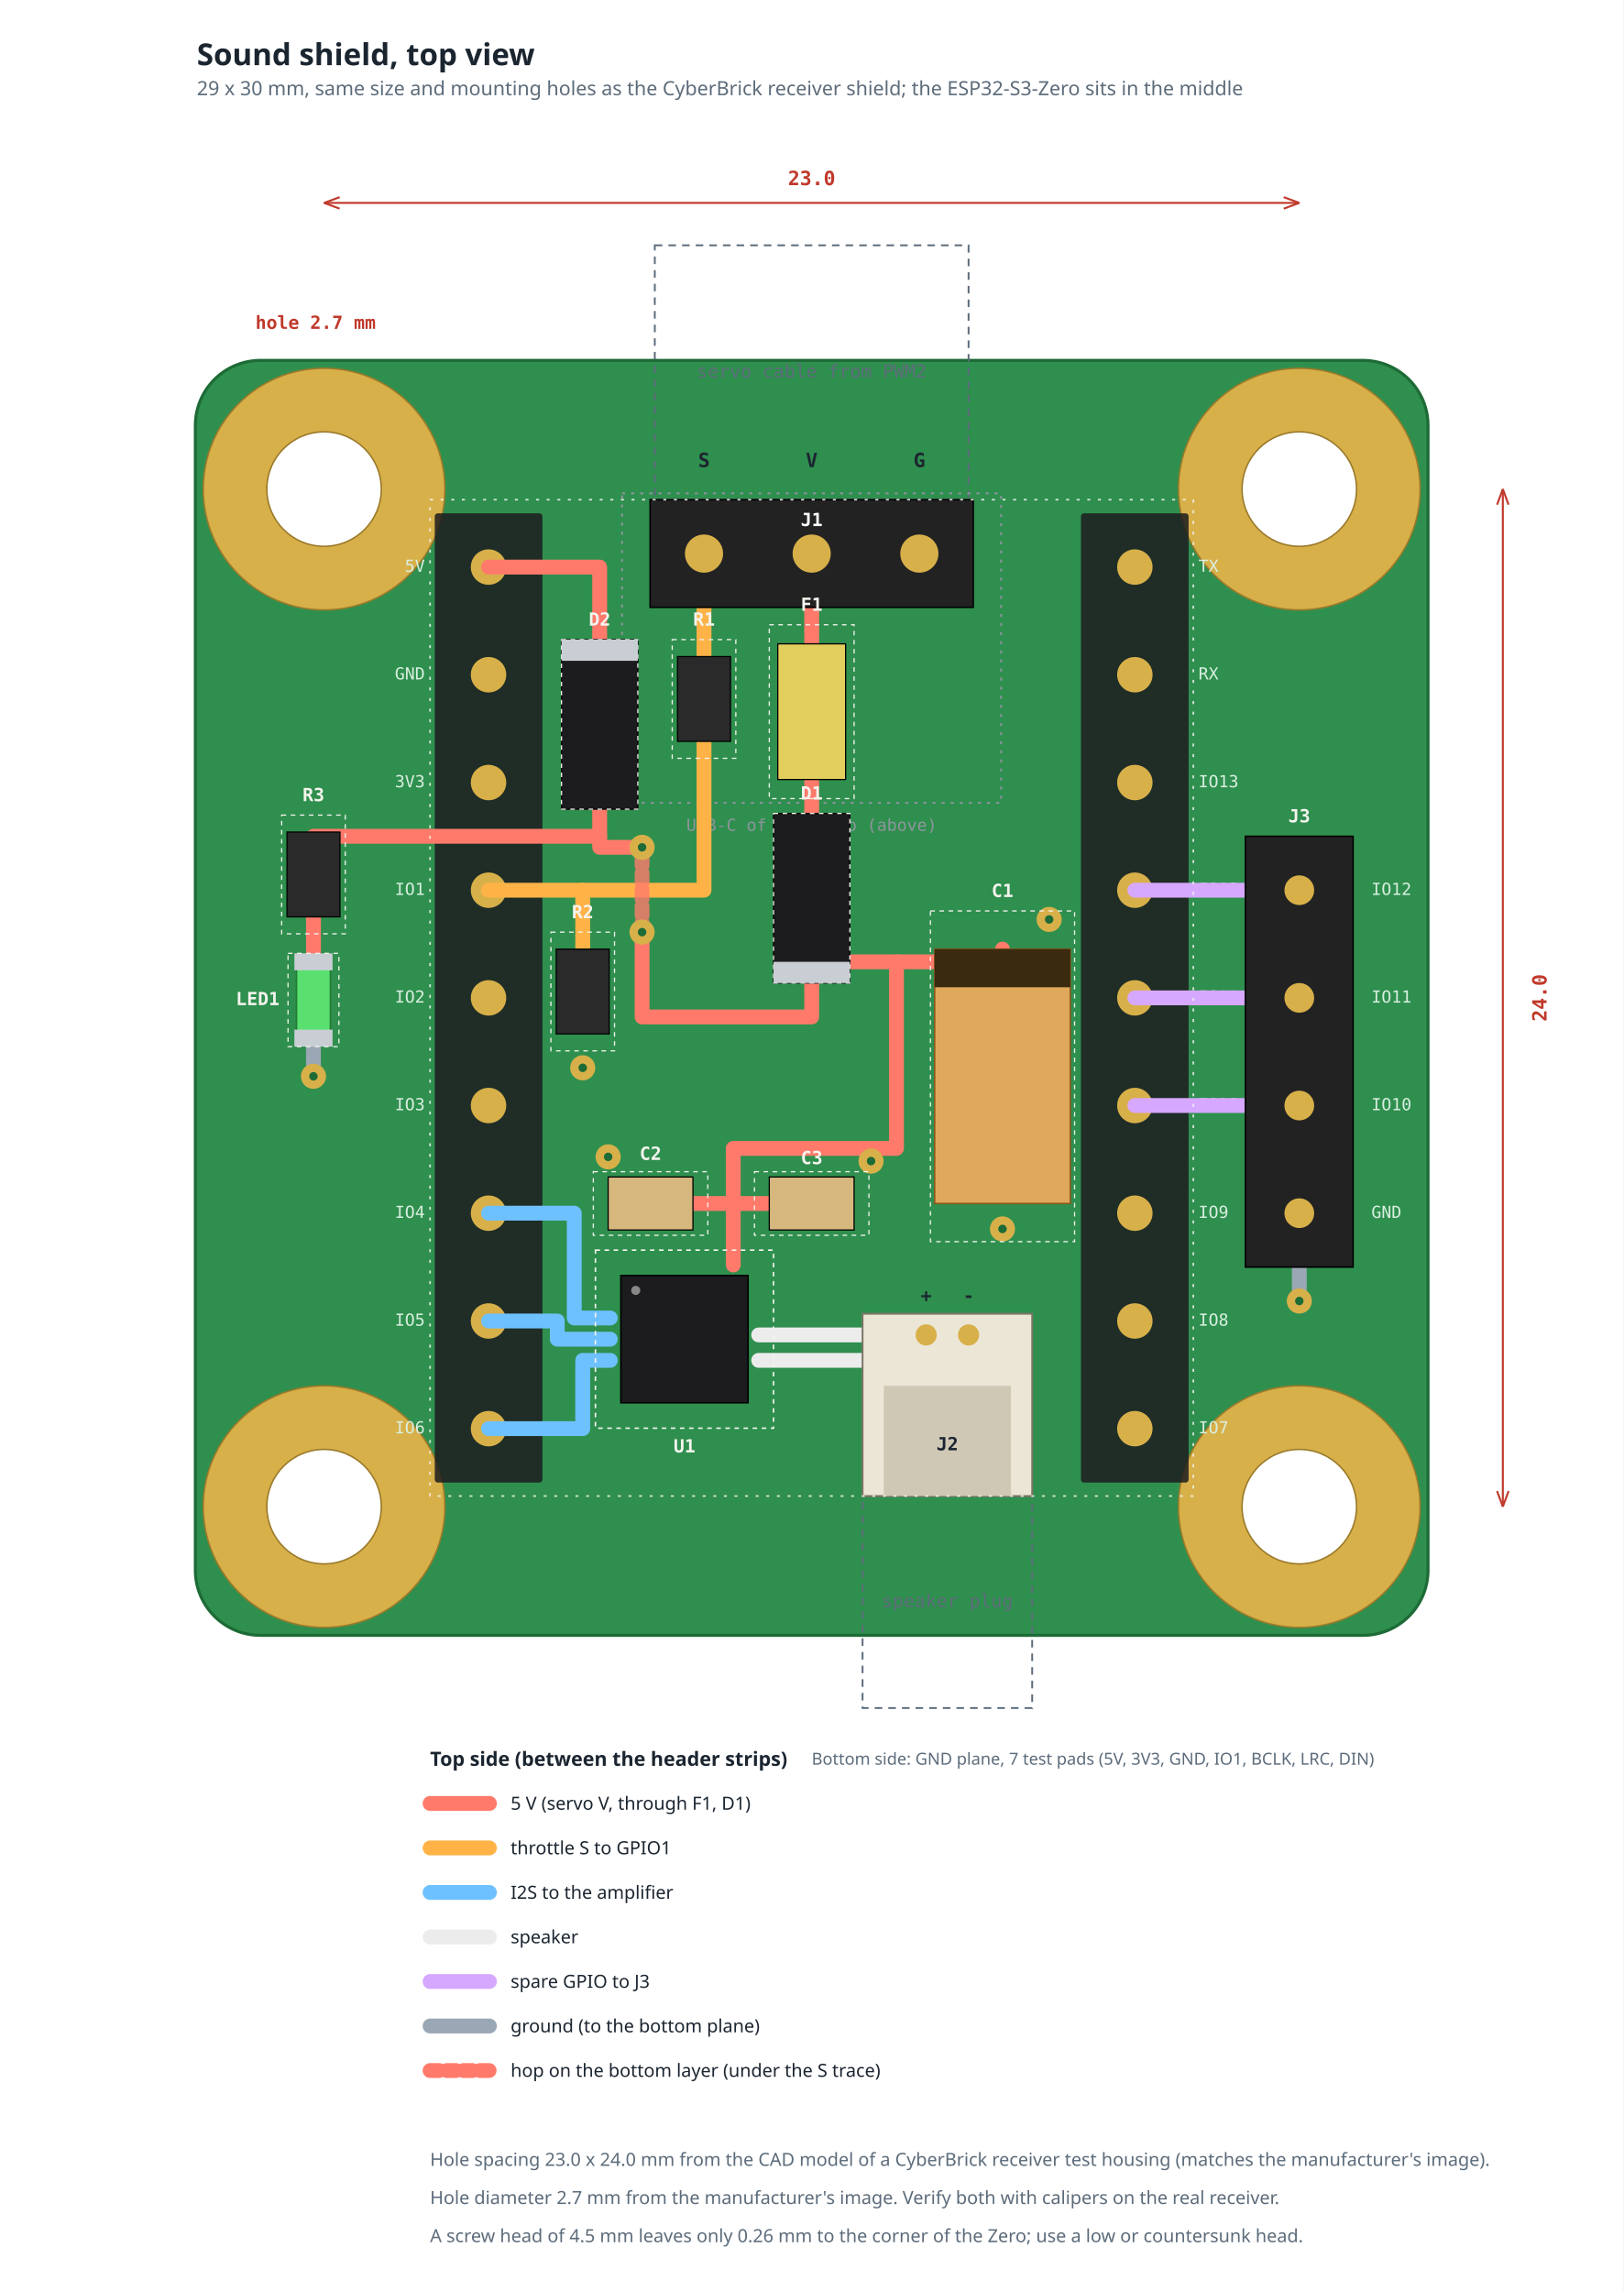
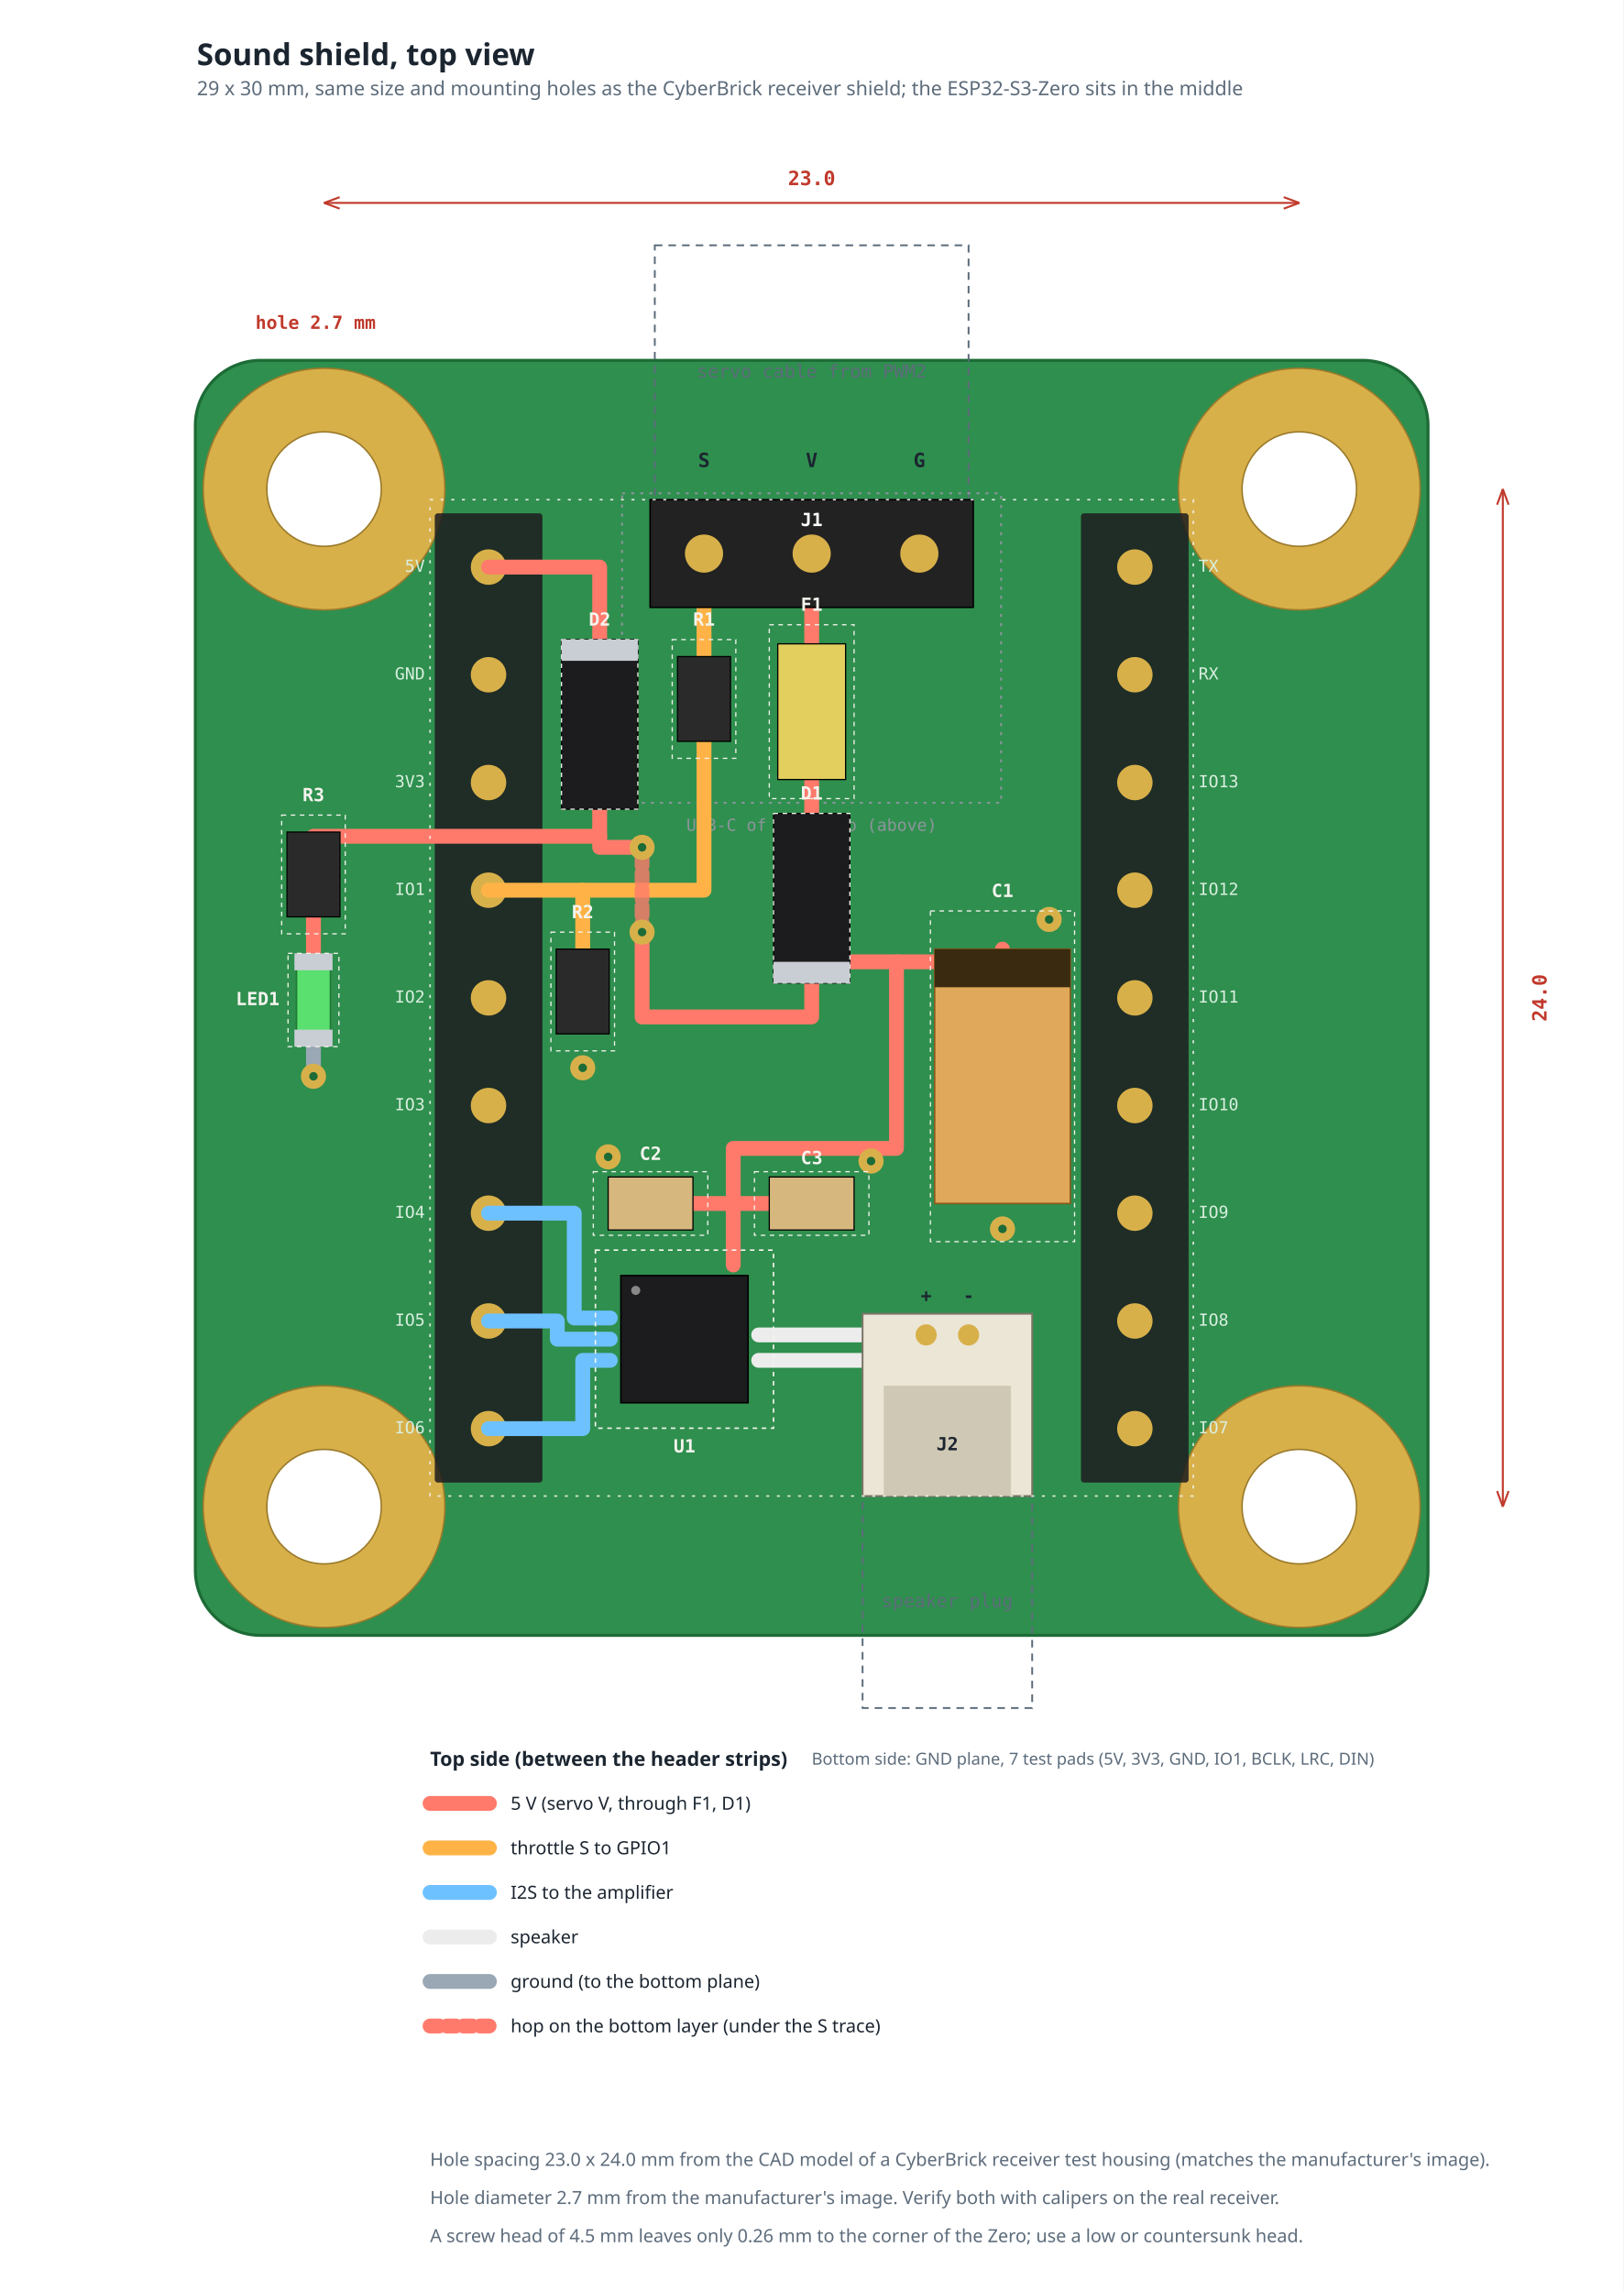
<svg xmlns="http://www.w3.org/2000/svg" viewBox="0 0 1072 1513" width="1072" height="1513">
  <rect width="1072" height="1513" fill="#ffffff" />
  <text x="130.0" y="36.0" font-family="system-ui,sans-serif" font-size="20" font-weight="600" text-anchor="start" dominant-baseline="middle" fill="#1b2530">Sound shield, top view</text>
  <text x="130.0" y="58.4" font-family="system-ui,sans-serif" font-size="13" font-weight="500" text-anchor="start" dominant-baseline="middle" fill="#5c6b7a">29 x 30 mm, same size and mounting holes as the CyberBrick receiver shield; the ESP32-S3-Zero sits in the middle</text>
  <rect x="130.0" y="239.0" width="812.0" height="840.0" rx="42.0" fill="#1d6b36" stroke="#1d6b36" stroke-width="4" />
  <rect x="130.0" y="239.0" width="812.0" height="840.0" rx="42.0" fill="#2f8f4e" stroke="none" />
  <circle cx="214.0" cy="323.0" r="79.8" fill="#d8b04a" stroke="#9a7a2a" stroke-width="1" />
  <circle cx="214.0" cy="323.0" r="37.8" fill="#ffffff" stroke="#9a7a2a" stroke-width="1" />
  <circle cx="858.0" cy="323.0" r="79.8" fill="#d8b04a" stroke="#9a7a2a" stroke-width="1" />
  <circle cx="858.0" cy="323.0" r="37.8" fill="#ffffff" stroke="#9a7a2a" stroke-width="1" />
  <circle cx="214.0" cy="995.0" r="79.8" fill="#d8b04a" stroke="#9a7a2a" stroke-width="1" />
  <circle cx="214.0" cy="995.0" r="37.8" fill="#ffffff" stroke="#9a7a2a" stroke-width="1" />
  <circle cx="858.0" cy="995.0" r="79.8" fill="#d8b04a" stroke="#9a7a2a" stroke-width="1" />
  <circle cx="858.0" cy="995.0" r="37.8" fill="#ffffff" stroke="#9a7a2a" stroke-width="1" />
  <rect x="432.4" y="162.0" width="207.2" height="168.0" fill="none" stroke="#5c6b7a" stroke-width="1.2" stroke-dasharray="5 4" />
  <text x="536.0" y="246.0" font-family="ui-monospace,Menlo,Consolas,monospace" font-size="12" font-weight="500" text-anchor="middle" dominant-baseline="middle" fill="#5c6b7a">servo cable from PWM2</text>
  <rect x="569.6" y="988.0" width="112.0" height="140.0" fill="none" stroke="#5c6b7a" stroke-width="1.2" stroke-dasharray="5 4" />
  <text x="625.6" y="1058.0" font-family="ui-monospace,Menlo,Consolas,monospace" font-size="12" font-weight="500" text-anchor="middle" dominant-baseline="middle" fill="#5c6b7a">speaker plug</text>
  <rect x="410.8" y="325.8" width="250.3" height="204.4" fill="none" stroke="#8d949c" stroke-width="1.2" stroke-dasharray="2 4" />
  <text x="536.0" y="545.6" font-family="ui-monospace,Menlo,Consolas,monospace" font-size="11" font-weight="500" text-anchor="middle" dominant-baseline="middle" fill="#8d949c">USB-C of the Zero (above)</text>
  <rect x="287.1" y="339.0" width="71.1" height="640.1" fill="#1c1c1e" opacity="0.85" rx="2" />
  <rect x="713.8" y="339.0" width="71.1" height="640.1" fill="#1c1c1e" opacity="0.85" rx="2" />
  <circle cx="322.6" cy="374.5" r="11.7" fill="#d8b04a" />
  <circle cx="749.4" cy="374.5" r="11.7" fill="#d8b04a" />
  <text x="280.6" y="374.5" font-family="ui-monospace,Menlo,Consolas,monospace" font-size="11" font-weight="500" text-anchor="end" dominant-baseline="middle" fill="#d9efe0">5V</text>
  <text x="791.4" y="374.5" font-family="ui-monospace,Menlo,Consolas,monospace" font-size="11" font-weight="500" text-anchor="start" dominant-baseline="middle" fill="#d9efe0">TX</text>
  <circle cx="322.6" cy="445.6" r="11.7" fill="#d8b04a" />
  <circle cx="749.4" cy="445.6" r="11.7" fill="#d8b04a" />
  <text x="280.6" y="445.6" font-family="ui-monospace,Menlo,Consolas,monospace" font-size="11" font-weight="500" text-anchor="end" dominant-baseline="middle" fill="#d9efe0">GND</text>
  <text x="791.4" y="445.6" font-family="ui-monospace,Menlo,Consolas,monospace" font-size="11" font-weight="500" text-anchor="start" dominant-baseline="middle" fill="#d9efe0">RX</text>
  <circle cx="322.6" cy="516.8" r="11.7" fill="#d8b04a" />
  <circle cx="749.4" cy="516.8" r="11.7" fill="#d8b04a" />
  <text x="280.6" y="516.8" font-family="ui-monospace,Menlo,Consolas,monospace" font-size="11" font-weight="500" text-anchor="end" dominant-baseline="middle" fill="#d9efe0">3V3</text>
  <text x="791.4" y="516.8" font-family="ui-monospace,Menlo,Consolas,monospace" font-size="11" font-weight="500" text-anchor="start" dominant-baseline="middle" fill="#d9efe0">IO13</text>
  <circle cx="322.6" cy="587.9" r="11.7" fill="#d8b04a" />
  <circle cx="749.4" cy="587.9" r="11.7" fill="#d8b04a" />
  <text x="280.6" y="587.9" font-family="ui-monospace,Menlo,Consolas,monospace" font-size="11" font-weight="500" text-anchor="end" dominant-baseline="middle" fill="#d9efe0">IO1</text>
  <text x="791.4" y="587.9" font-family="ui-monospace,Menlo,Consolas,monospace" font-size="11" font-weight="500" text-anchor="start" dominant-baseline="middle" fill="#d9efe0">IO12</text>
  <circle cx="322.6" cy="659.0" r="11.7" fill="#d8b04a" />
  <circle cx="749.4" cy="659.0" r="11.7" fill="#d8b04a" />
  <text x="280.6" y="659.0" font-family="ui-monospace,Menlo,Consolas,monospace" font-size="11" font-weight="500" text-anchor="end" dominant-baseline="middle" fill="#d9efe0">IO2</text>
  <text x="791.4" y="659.0" font-family="ui-monospace,Menlo,Consolas,monospace" font-size="11" font-weight="500" text-anchor="start" dominant-baseline="middle" fill="#d9efe0">IO11</text>
  <circle cx="322.6" cy="730.1" r="11.7" fill="#d8b04a" />
  <circle cx="749.4" cy="730.1" r="11.7" fill="#d8b04a" />
  <text x="280.6" y="730.1" font-family="ui-monospace,Menlo,Consolas,monospace" font-size="11" font-weight="500" text-anchor="end" dominant-baseline="middle" fill="#d9efe0">IO3</text>
  <text x="791.4" y="730.1" font-family="ui-monospace,Menlo,Consolas,monospace" font-size="11" font-weight="500" text-anchor="start" dominant-baseline="middle" fill="#d9efe0">IO10</text>
  <circle cx="322.6" cy="801.2" r="11.7" fill="#d8b04a" />
  <circle cx="749.4" cy="801.2" r="11.7" fill="#d8b04a" />
  <text x="280.6" y="801.2" font-family="ui-monospace,Menlo,Consolas,monospace" font-size="11" font-weight="500" text-anchor="end" dominant-baseline="middle" fill="#d9efe0">IO4</text>
  <text x="791.4" y="801.2" font-family="ui-monospace,Menlo,Consolas,monospace" font-size="11" font-weight="500" text-anchor="start" dominant-baseline="middle" fill="#d9efe0">IO9</text>
  <circle cx="322.6" cy="872.4" r="11.7" fill="#d8b04a" />
  <circle cx="749.4" cy="872.4" r="11.7" fill="#d8b04a" />
  <text x="280.6" y="872.4" font-family="ui-monospace,Menlo,Consolas,monospace" font-size="11" font-weight="500" text-anchor="end" dominant-baseline="middle" fill="#d9efe0">IO5</text>
  <text x="791.4" y="872.4" font-family="ui-monospace,Menlo,Consolas,monospace" font-size="11" font-weight="500" text-anchor="start" dominant-baseline="middle" fill="#d9efe0">IO8</text>
  <circle cx="322.6" cy="943.5" r="11.7" fill="#d8b04a" />
  <circle cx="749.4" cy="943.5" r="11.7" fill="#d8b04a" />
  <text x="280.6" y="943.5" font-family="ui-monospace,Menlo,Consolas,monospace" font-size="11" font-weight="500" text-anchor="end" dominant-baseline="middle" fill="#d9efe0">IO6</text>
  <text x="791.4" y="943.5" font-family="ui-monospace,Menlo,Consolas,monospace" font-size="11" font-weight="500" text-anchor="start" dominant-baseline="middle" fill="#d9efe0">IO7</text>
  <polyline points="464.9,365.6 464.9,436.4" fill="none" stroke="#ffb347" stroke-width="9.8" stroke-linejoin="round" stroke-linecap="round" />
  <polyline points="464.9,486.8 464.9,587.9 322.6,587.9" fill="none" stroke="#ffb347" stroke-width="9.8" stroke-linejoin="round" stroke-linecap="round" />
  <polyline points="536.0,365.6 536.0,423.8" fill="none" stroke="#ff7a6b" stroke-width="9.8" stroke-linejoin="round" stroke-linecap="round" />
  <polyline points="536.0,516.2 536.0,551.2" fill="none" stroke="#ff7a6b" stroke-width="9.8" stroke-linejoin="round" stroke-linecap="round" />
  <polyline points="536.0,635.2 662.0,635.2 662.0,626.8" fill="none" stroke="#ff7a6b" stroke-width="9.8" stroke-linejoin="round" stroke-linecap="round" />
  <polyline points="536.0,635.2 536.0,671.6 424.0,671.6 424.0,615.6" fill="none" stroke="#ff7a6b" stroke-width="9.8" stroke-linejoin="round" stroke-linecap="round" />
  <polyline points="424.0,615.6 424.0,559.6" fill="none" stroke="#ff7a6b" stroke-width="9.8" stroke-linejoin="round" stroke-linecap="round" stroke-dasharray="6 5" opacity="0.8" />
  <polyline points="424.0,559.6 396.0,559.6 396.0,523.2" fill="none" stroke="#ff7a6b" stroke-width="9.8" stroke-linejoin="round" stroke-linecap="round" />
  <polyline points="396.0,433.6 396.0,374.5 322.6,374.5" fill="none" stroke="#ff7a6b" stroke-width="9.8" stroke-linejoin="round" stroke-linecap="round" />
  <polyline points="592.0,635.2 592.0,758.4 484.2,758.4 484.2,835.4" fill="none" stroke="#ff7a6b" stroke-width="9.8" stroke-linejoin="round" stroke-linecap="round" />
  <polyline points="457.6,794.8 484.2,794.8" fill="none" stroke="#ff7a6b" stroke-width="9.8" stroke-linejoin="round" stroke-linecap="round" />
  <polyline points="484.2,794.8 508.0,794.8" fill="none" stroke="#ff7a6b" stroke-width="9.8" stroke-linejoin="round" stroke-linecap="round" />
  <polyline points="322.6,801.2 379.2,801.2 379.2,870.4 403.0,870.4" fill="none" stroke="#6ec1ff" stroke-width="9.8" stroke-linejoin="round" stroke-linecap="round" />
  <polyline points="322.6,872.4 368.0,872.4 368.0,884.4 403.0,884.4" fill="none" stroke="#6ec1ff" stroke-width="9.8" stroke-linejoin="round" stroke-linecap="round" />
  <polyline points="322.6,943.5 384.8,943.5 384.8,898.4 403.0,898.4" fill="none" stroke="#6ec1ff" stroke-width="9.8" stroke-linejoin="round" stroke-linecap="round" />
  <polyline points="501.0,881.6 611.6,881.6" fill="none" stroke="#ececec" stroke-width="9.8" stroke-linejoin="round" stroke-linecap="round" />
  <polyline points="501.0,898.4 639.6,898.4 639.6,881.6" fill="none" stroke="#ececec" stroke-width="9.8" stroke-linejoin="round" stroke-linecap="round" />
  <polyline points="384.8,587.9 384.8,626.8" fill="none" stroke="#ffb347" stroke-width="9.8" stroke-linejoin="round" stroke-linecap="round" />
  <polyline points="396.0,552.3 207.0,552.3" fill="none" stroke="#ff7a6b" stroke-width="9.8" stroke-linejoin="round" stroke-linecap="round" />
  <polyline points="207.0,602.7 207.0,635.2" fill="none" stroke="#ff7a6b" stroke-width="9.8" stroke-linejoin="round" stroke-linecap="round" />
  <polyline points="207.0,685.6 207.0,710.8" fill="none" stroke="#9aa7b4" stroke-width="9.8" stroke-linejoin="round" stroke-linecap="round" />
-   <polyline points="749.4,587.9 858.0,587.9" fill="none" stroke="#d6a8ff" stroke-width="9.8" stroke-linejoin="round" stroke-linecap="round" />
-   <polyline points="749.4,659.0 858.0,659.0" fill="none" stroke="#d6a8ff" stroke-width="9.8" stroke-linejoin="round" stroke-linecap="round" />
-   <polyline points="749.4,730.1 858.0,730.1" fill="none" stroke="#d6a8ff" stroke-width="9.8" stroke-linejoin="round" stroke-linecap="round" />
-   <polyline points="858.0,801.2 858.0,859.2" fill="none" stroke="#9aa7b4" stroke-width="9.8" stroke-linejoin="round" stroke-linecap="round" />
  <circle cx="384.8" cy="705.2" r="8.3" fill="#d8b04a" />
  <circle cx="384.8" cy="705.2" r="2.8" fill="#1d6b36" />
  <circle cx="401.6" cy="764.0" r="8.3" fill="#d8b04a" />
  <circle cx="401.6" cy="764.0" r="2.8" fill="#1d6b36" />
  <circle cx="575.2" cy="766.8" r="8.3" fill="#d8b04a" />
  <circle cx="575.2" cy="766.8" r="2.8" fill="#1d6b36" />
  <circle cx="662.0" cy="811.6" r="8.3" fill="#d8b04a" />
  <circle cx="662.0" cy="811.6" r="2.8" fill="#1d6b36" />
  <circle cx="452.0" cy="884.4" r="8.3" fill="#d8b04a" />
  <circle cx="452.0" cy="884.4" r="2.8" fill="#1d6b36" />
  <circle cx="692.8" cy="607.2" r="8.3" fill="#d8b04a" />
  <circle cx="692.8" cy="607.2" r="2.8" fill="#1d6b36" />
  <circle cx="207.0" cy="710.8" r="8.3" fill="#d8b04a" />
  <circle cx="207.0" cy="710.8" r="2.8" fill="#1d6b36" />
-   <circle cx="858.0" cy="859.2" r="8.3" fill="#d8b04a" />
-   <circle cx="858.0" cy="859.2" r="2.8" fill="#1d6b36" />
  <circle cx="424.0" cy="615.6" r="8.3" fill="#d8b04a" />
  <circle cx="424.0" cy="615.6" r="2.8" fill="#1d6b36" />
  <circle cx="424.0" cy="559.6" r="8.3" fill="#d8b04a" />
  <circle cx="424.0" cy="559.6" r="2.8" fill="#1d6b36" />
  <rect x="429.3" y="330.0" width="213.4" height="71.1" fill="#222" stroke="#000" stroke-width="1" />
  <circle cx="464.9" cy="365.6" r="12.6" fill="#d8b04a" />
  <circle cx="536.0" cy="365.6" r="12.6" fill="#d8b04a" />
  <circle cx="607.1" cy="365.6" r="12.6" fill="#d8b04a" />
  <text x="464.9" y="304.8" font-family="ui-monospace,Menlo,Consolas,monospace" font-size="13" font-weight="700" text-anchor="middle" dominant-baseline="middle" fill="#1b2530">S</text>
  <text x="536.0" y="304.8" font-family="ui-monospace,Menlo,Consolas,monospace" font-size="13" font-weight="700" text-anchor="middle" dominant-baseline="middle" fill="#1b2530">V</text>
  <text x="607.1" y="304.8" font-family="ui-monospace,Menlo,Consolas,monospace" font-size="13" font-weight="700" text-anchor="middle" dominant-baseline="middle" fill="#1b2530">G</text>
  <rect x="447.4" y="433.6" width="35.0" height="56.0" fill="#2a2a2a" stroke="#000" stroke-width="0.8" />
  <rect x="443.9" y="422.4" width="42.0" height="78.4" fill="none" stroke="#f4f4ee" stroke-width="0.8" stroke-dasharray="3 3" />
  <text x="464.9" y="409.8" font-family="ui-monospace,Menlo,Consolas,monospace" font-size="12" font-weight="700" text-anchor="middle" dominant-baseline="middle" fill="#f4f4ee">R1</text>
  <rect x="513.6" y="425.2" width="44.8" height="89.6" fill="#e3cf5e" stroke="#000" stroke-width="0.8" />
  <rect x="508.0" y="412.6" width="56.0" height="114.8" fill="none" stroke="#f4f4ee" stroke-width="0.8" stroke-dasharray="3 3" />
  <text x="536.0" y="400.0" font-family="ui-monospace,Menlo,Consolas,monospace" font-size="12" font-weight="700" text-anchor="middle" dominant-baseline="middle" fill="#f4f4ee">F1</text>
  <rect x="510.8" y="537.2" width="50.4" height="112.0" fill="#1c1c1e" stroke="#000" stroke-width="0.8" />
  <rect x="510.8" y="537.2" width="50.4" height="112.0" fill="none" stroke="#f4f4ee" stroke-width="0.8" stroke-dasharray="3 3" />
  <rect x="510.8" y="635.2" width="50.4" height="14.0" fill="#c9ced4" stroke="none" />
  <text x="536.0" y="524.6" font-family="ui-monospace,Menlo,Consolas,monospace" font-size="12" font-weight="700" text-anchor="middle" dominant-baseline="middle" fill="#f4f4ee">D1</text>
  <rect x="370.8" y="422.4" width="50.4" height="112.0" fill="#1c1c1e" stroke="#000" stroke-width="0.8" />
  <rect x="370.8" y="422.4" width="50.4" height="112.0" fill="none" stroke="#f4f4ee" stroke-width="0.8" stroke-dasharray="3 3" />
  <rect x="370.8" y="422.4" width="50.4" height="14.0" fill="#c9ced4" stroke="none" />
  <text x="396.0" y="409.8" font-family="ui-monospace,Menlo,Consolas,monospace" font-size="12" font-weight="700" text-anchor="middle" dominant-baseline="middle" fill="#f4f4ee">D2</text>
  <rect x="367.3" y="626.8" width="35.0" height="56.0" fill="#2a2a2a" stroke="#000" stroke-width="0.8" />
  <rect x="363.8" y="615.6" width="42.0" height="78.4" fill="none" stroke="#f4f4ee" stroke-width="0.8" stroke-dasharray="3 3" />
  <text x="384.8" y="603.0" font-family="ui-monospace,Menlo,Consolas,monospace" font-size="12" font-weight="700" text-anchor="middle" dominant-baseline="middle" fill="#f4f4ee">R2</text>
  <rect x="617.2" y="626.8" width="89.6" height="168.0" fill="#e0a85b" stroke="#8a5a1c" stroke-width="1" />
  <rect x="617.2" y="626.8" width="89.6" height="25.2" fill="#3a2a10" stroke="none" />
  <rect x="614.4" y="601.6" width="95.2" height="218.4" fill="none" stroke="#f4f4ee" stroke-width="0.8" stroke-dasharray="3 3" />
  <text x="662.0" y="589.0" font-family="ui-monospace,Menlo,Consolas,monospace" font-size="12" font-weight="700" text-anchor="middle" dominant-baseline="middle" fill="#f4f4ee">C1</text>
  <rect x="401.6" y="777.3" width="56.0" height="35.0" fill="#d6b77e" stroke="#000" stroke-width="0.8" />
  <rect x="391.8" y="773.8" width="75.6" height="42.0" fill="none" stroke="#f4f4ee" stroke-width="0.8" stroke-dasharray="3 3" />
  <rect x="508.0" y="777.3" width="56.0" height="35.0" fill="#d6b77e" stroke="#000" stroke-width="0.8" />
  <rect x="498.2" y="773.8" width="75.6" height="42.0" fill="none" stroke="#f4f4ee" stroke-width="0.8" stroke-dasharray="3 3" />
  <rect x="393.2" y="825.6" width="117.6" height="117.6" fill="none" stroke="#f4f4ee" stroke-width="1" stroke-dasharray="3 3" />
  <rect x="410.0" y="842.4" width="84.0" height="84.0" fill="#1c1c1e" stroke="#000" stroke-width="1" />
  <circle cx="419.8" cy="852.2" r="3" fill="#888" />
  <rect x="569.6" y="867.6" width="112.0" height="120.4" fill="#ece6d6" stroke="#7a7466" stroke-width="1.2" />
  <rect x="583.6" y="915.2" width="84.0" height="72.8" fill="#cfc8b4" stroke="none" />
  <circle cx="611.6" cy="881.6" r="7.0" fill="#d8b04a" />
  <circle cx="639.6" cy="881.6" r="7.0" fill="#d8b04a" />
  <text x="611.6" y="856.4" font-family="ui-monospace,Menlo,Consolas,monospace" font-size="12" font-weight="700" text-anchor="middle" dominant-baseline="middle" fill="#1b2530">+</text>
  <text x="639.6" y="856.4" font-family="ui-monospace,Menlo,Consolas,monospace" font-size="12" font-weight="700" text-anchor="middle" dominant-baseline="middle" fill="#1b2530">-</text>
  <rect x="195.8" y="638.0" width="22.4" height="44.8" fill="#59e06f" stroke="#1f7a33" stroke-width="1" />
  <rect x="194.4" y="629.6" width="25.2" height="11.2" fill="#c9ced4" stroke="none" />
  <rect x="194.4" y="680.0" width="25.2" height="11.2" fill="#c9ced4" stroke="none" />
  <rect x="190.2" y="629.6" width="33.6" height="61.6" fill="none" stroke="#f4f4ee" stroke-width="0.8" stroke-dasharray="3 3" />
  <text x="184.6" y="660.4" font-family="ui-monospace,Menlo,Consolas,monospace" font-size="12" font-weight="700" text-anchor="end" dominant-baseline="middle" fill="#f4f4ee">LED1</text>
  <rect x="189.5" y="549.5" width="35.0" height="56.0" fill="#2a2a2a" stroke="#000" stroke-width="0.8" />
  <rect x="186.0" y="538.3" width="42.0" height="78.4" fill="none" stroke="#f4f4ee" stroke-width="0.8" stroke-dasharray="3 3" />
  <text x="207.0" y="525.7" font-family="ui-monospace,Menlo,Consolas,monospace" font-size="12" font-weight="700" text-anchor="middle" dominant-baseline="middle" fill="#f4f4ee">R3</text>
-   <rect x="822.4" y="552.3" width="71.1" height="284.5" fill="#222" stroke="#000" stroke-width="1" />
-   <circle cx="858.0" cy="587.9" r="9.8" fill="#d8b04a" />
-   <text x="905.6" y="587.9" font-family="ui-monospace,Menlo,Consolas,monospace" font-size="11" font-weight="500" text-anchor="start" dominant-baseline="middle" fill="#d9efe0">IO12</text>
-   <circle cx="858.0" cy="659.0" r="9.8" fill="#d8b04a" />
-   <text x="905.6" y="659.0" font-family="ui-monospace,Menlo,Consolas,monospace" font-size="11" font-weight="500" text-anchor="start" dominant-baseline="middle" fill="#d9efe0">IO11</text>
-   <circle cx="858.0" cy="730.1" r="9.8" fill="#d8b04a" />
-   <text x="905.6" y="730.1" font-family="ui-monospace,Menlo,Consolas,monospace" font-size="11" font-weight="500" text-anchor="start" dominant-baseline="middle" fill="#d9efe0">IO10</text>
-   <circle cx="858.0" cy="801.2" r="9.8" fill="#d8b04a" />
-   <text x="905.6" y="801.2" font-family="ui-monospace,Menlo,Consolas,monospace" font-size="11" font-weight="500" text-anchor="start" dominant-baseline="middle" fill="#d9efe0">GND</text>
-   <text x="858.0" y="539.7" font-family="ui-monospace,Menlo,Consolas,monospace" font-size="12" font-weight="700" text-anchor="middle" dominant-baseline="middle" fill="#f4f4ee">J3</text>
  <text x="452.0" y="955.8" font-family="ui-monospace,Menlo,Consolas,monospace" font-size="12" font-weight="700" text-anchor="middle" dominant-baseline="middle" fill="#f4f4ee">U1</text>
  <text x="429.6" y="762.6" font-family="ui-monospace,Menlo,Consolas,monospace" font-size="12" font-weight="700" text-anchor="middle" dominant-baseline="middle" fill="#f4f4ee">C2</text>
  <text x="536.0" y="765.4" font-family="ui-monospace,Menlo,Consolas,monospace" font-size="12" font-weight="700" text-anchor="middle" dominant-baseline="middle" fill="#f4f4ee">C3</text>
  <text x="625.6" y="954.4" font-family="ui-monospace,Menlo,Consolas,monospace" font-size="12" font-weight="700" text-anchor="middle" dominant-baseline="middle" fill="#1b2530">J2</text>
  <text x="536.0" y="344.0" font-family="ui-monospace,Menlo,Consolas,monospace" font-size="12" font-weight="700" text-anchor="middle" dominant-baseline="middle" fill="#fff">J1</text>
  <rect x="284.0" y="330.0" width="504.0" height="658.0" fill="none" stroke="#f4f4ee" stroke-width="1" stroke-dasharray="2 5" opacity="0.9" />
  <line x1="214.0" y1="134.0" x2="858.0" y2="134.0" stroke="#c0392b" stroke-width="1.3" />
  <line x1="214.0" y1="134.0" x2="224.3" y2="137.8" stroke="#c0392b" stroke-width="1.3" />
  <line x1="214.0" y1="134.0" x2="224.3" y2="130.2" stroke="#c0392b" stroke-width="1.3" />
  <line x1="858.0" y1="134.0" x2="847.7" y2="130.2" stroke="#c0392b" stroke-width="1.3" />
  <line x1="858.0" y1="134.0" x2="847.7" y2="137.8" stroke="#c0392b" stroke-width="1.3" />
  <text x="536.0" y="118.6" font-family="ui-monospace,Menlo,Consolas,monospace" font-size="13" font-weight="600" text-anchor="middle" dominant-baseline="middle" fill="#c0392b">23.0</text>
  <line x1="992.4" y1="323.0" x2="992.4" y2="995.0" stroke="#c0392b" stroke-width="1.3" />
  <line x1="992.4" y1="323.0" x2="988.6" y2="333.3" stroke="#c0392b" stroke-width="1.3" />
  <line x1="992.4" y1="323.0" x2="996.2" y2="333.3" stroke="#c0392b" stroke-width="1.3" />
  <line x1="992.4" y1="995.0" x2="996.2" y2="984.7" stroke="#c0392b" stroke-width="1.3" />
  <line x1="992.4" y1="995.0" x2="988.6" y2="984.7" stroke="#c0392b" stroke-width="1.3" />
  <text x="1017.6" y="659.0" font-family="ui-monospace,Menlo,Consolas,monospace" font-size="13" font-weight="600" text-anchor="middle" dominant-baseline="middle" fill="#c0392b" transform="rotate(-90 1017.6 659.0)">24.0</text>
  <text x="208.4" y="213.8" font-family="ui-monospace,Menlo,Consolas,monospace" font-size="12" font-weight="600" text-anchor="middle" dominant-baseline="middle" fill="#c0392b">hole 2.7 mm</text>
  <text x="284.0" y="1161.6" font-family="system-ui,sans-serif" font-size="13" font-weight="600" text-anchor="start" dominant-baseline="middle" fill="#1b2530">Top side (between the header strips)</text>
  <line x1="284.0" x2="323.2" y1="1191.0" y2="1191.0" stroke="#ff7a6b" stroke-width="9.8" stroke-linecap="round" />
  <text x="337.2" y="1191.0" font-family="system-ui,sans-serif" font-size="12" font-weight="500" text-anchor="start" dominant-baseline="middle" fill="#1b2530">5 V (servo V, through F1, D1)</text>
  <line x1="284.0" x2="323.2" y1="1220.4" y2="1220.4" stroke="#ffb347" stroke-width="9.8" stroke-linecap="round" />
  <text x="337.2" y="1220.4" font-family="system-ui,sans-serif" font-size="12" font-weight="500" text-anchor="start" dominant-baseline="middle" fill="#1b2530">throttle S to GPIO1</text>
  <line x1="284.0" x2="323.2" y1="1249.8" y2="1249.8" stroke="#6ec1ff" stroke-width="9.8" stroke-linecap="round" />
  <text x="337.2" y="1249.8" font-family="system-ui,sans-serif" font-size="12" font-weight="500" text-anchor="start" dominant-baseline="middle" fill="#1b2530">I2S to the amplifier</text>
  <line x1="284.0" x2="323.2" y1="1279.2" y2="1279.2" stroke="#ececec" stroke-width="9.8" stroke-linecap="round" />
  <text x="337.2" y="1279.2" font-family="system-ui,sans-serif" font-size="12" font-weight="500" text-anchor="start" dominant-baseline="middle" fill="#1b2530">speaker</text>
-   <line x1="284.0" x2="323.2" y1="1308.6" y2="1308.6" stroke="#d6a8ff" stroke-width="9.8" stroke-linecap="round" />
-   <text x="337.2" y="1308.6" font-family="system-ui,sans-serif" font-size="12" font-weight="500" text-anchor="start" dominant-baseline="middle" fill="#1b2530">spare GPIO to J3</text>
-   <line x1="284.0" x2="323.2" y1="1338.0" y2="1338.0" stroke="#9aa7b4" stroke-width="9.8" stroke-linecap="round" />
-   <text x="337.2" y="1338.0" font-family="system-ui,sans-serif" font-size="12" font-weight="500" text-anchor="start" dominant-baseline="middle" fill="#1b2530">ground (to the bottom plane)</text>
-   <line x1="284.0" x2="323.2" y1="1367.4" y2="1367.4" stroke="#ff7a6b" stroke-width="9.8" stroke-dasharray="6 5" stroke-linecap="round" />
-   <text x="337.2" y="1367.4" font-family="system-ui,sans-serif" font-size="12" font-weight="500" text-anchor="start" dominant-baseline="middle" fill="#1b2530">hop on the bottom layer (under the S trace)</text>
+   <line x1="284.0" x2="323.2" y1="1308.6" y2="1308.6" stroke="#9aa7b4" stroke-width="9.8" stroke-linecap="round" />
+   <text x="337.2" y="1308.6" font-family="system-ui,sans-serif" font-size="12" font-weight="500" text-anchor="start" dominant-baseline="middle" fill="#1b2530">ground (to the bottom plane)</text>
+   <line x1="284.0" x2="323.2" y1="1338.0" y2="1338.0" stroke="#ff7a6b" stroke-width="9.8" stroke-dasharray="6 5" stroke-linecap="round" />
+   <text x="337.2" y="1338.0" font-family="system-ui,sans-serif" font-size="12" font-weight="500" text-anchor="start" dominant-baseline="middle" fill="#1b2530">hop on the bottom layer (under the S trace)</text>
  <text x="536.0" y="1161.6" font-family="system-ui,sans-serif" font-size="11" font-weight="500" text-anchor="start" dominant-baseline="middle" fill="#5c6b7a">Bottom side: GND plane, 7 test pads (5V, 3V3, GND, IO1, BCLK, LRC, DIN)</text>
  <text x="284.0" y="1426.2" font-family="system-ui,sans-serif" font-size="12" font-weight="500" text-anchor="start" dominant-baseline="middle" fill="#5c6b7a">Hole spacing 23.0 x 24.0 mm from the CAD model of a CyberBrick receiver test housing (matches the manufacturer's image).</text>
  <text x="284.0" y="1451.4" font-family="system-ui,sans-serif" font-size="12" font-weight="500" text-anchor="start" dominant-baseline="middle" fill="#5c6b7a">Hole diameter 2.7 mm from the manufacturer's image. Verify both with calipers on the real receiver.</text>
  <text x="284.0" y="1476.6" font-family="system-ui,sans-serif" font-size="12" font-weight="500" text-anchor="start" dominant-baseline="middle" fill="#5c6b7a">A screw head of 4.5 mm leaves only 0.26 mm to the corner of the Zero; use a low or countersunk head.</text>
</svg>
